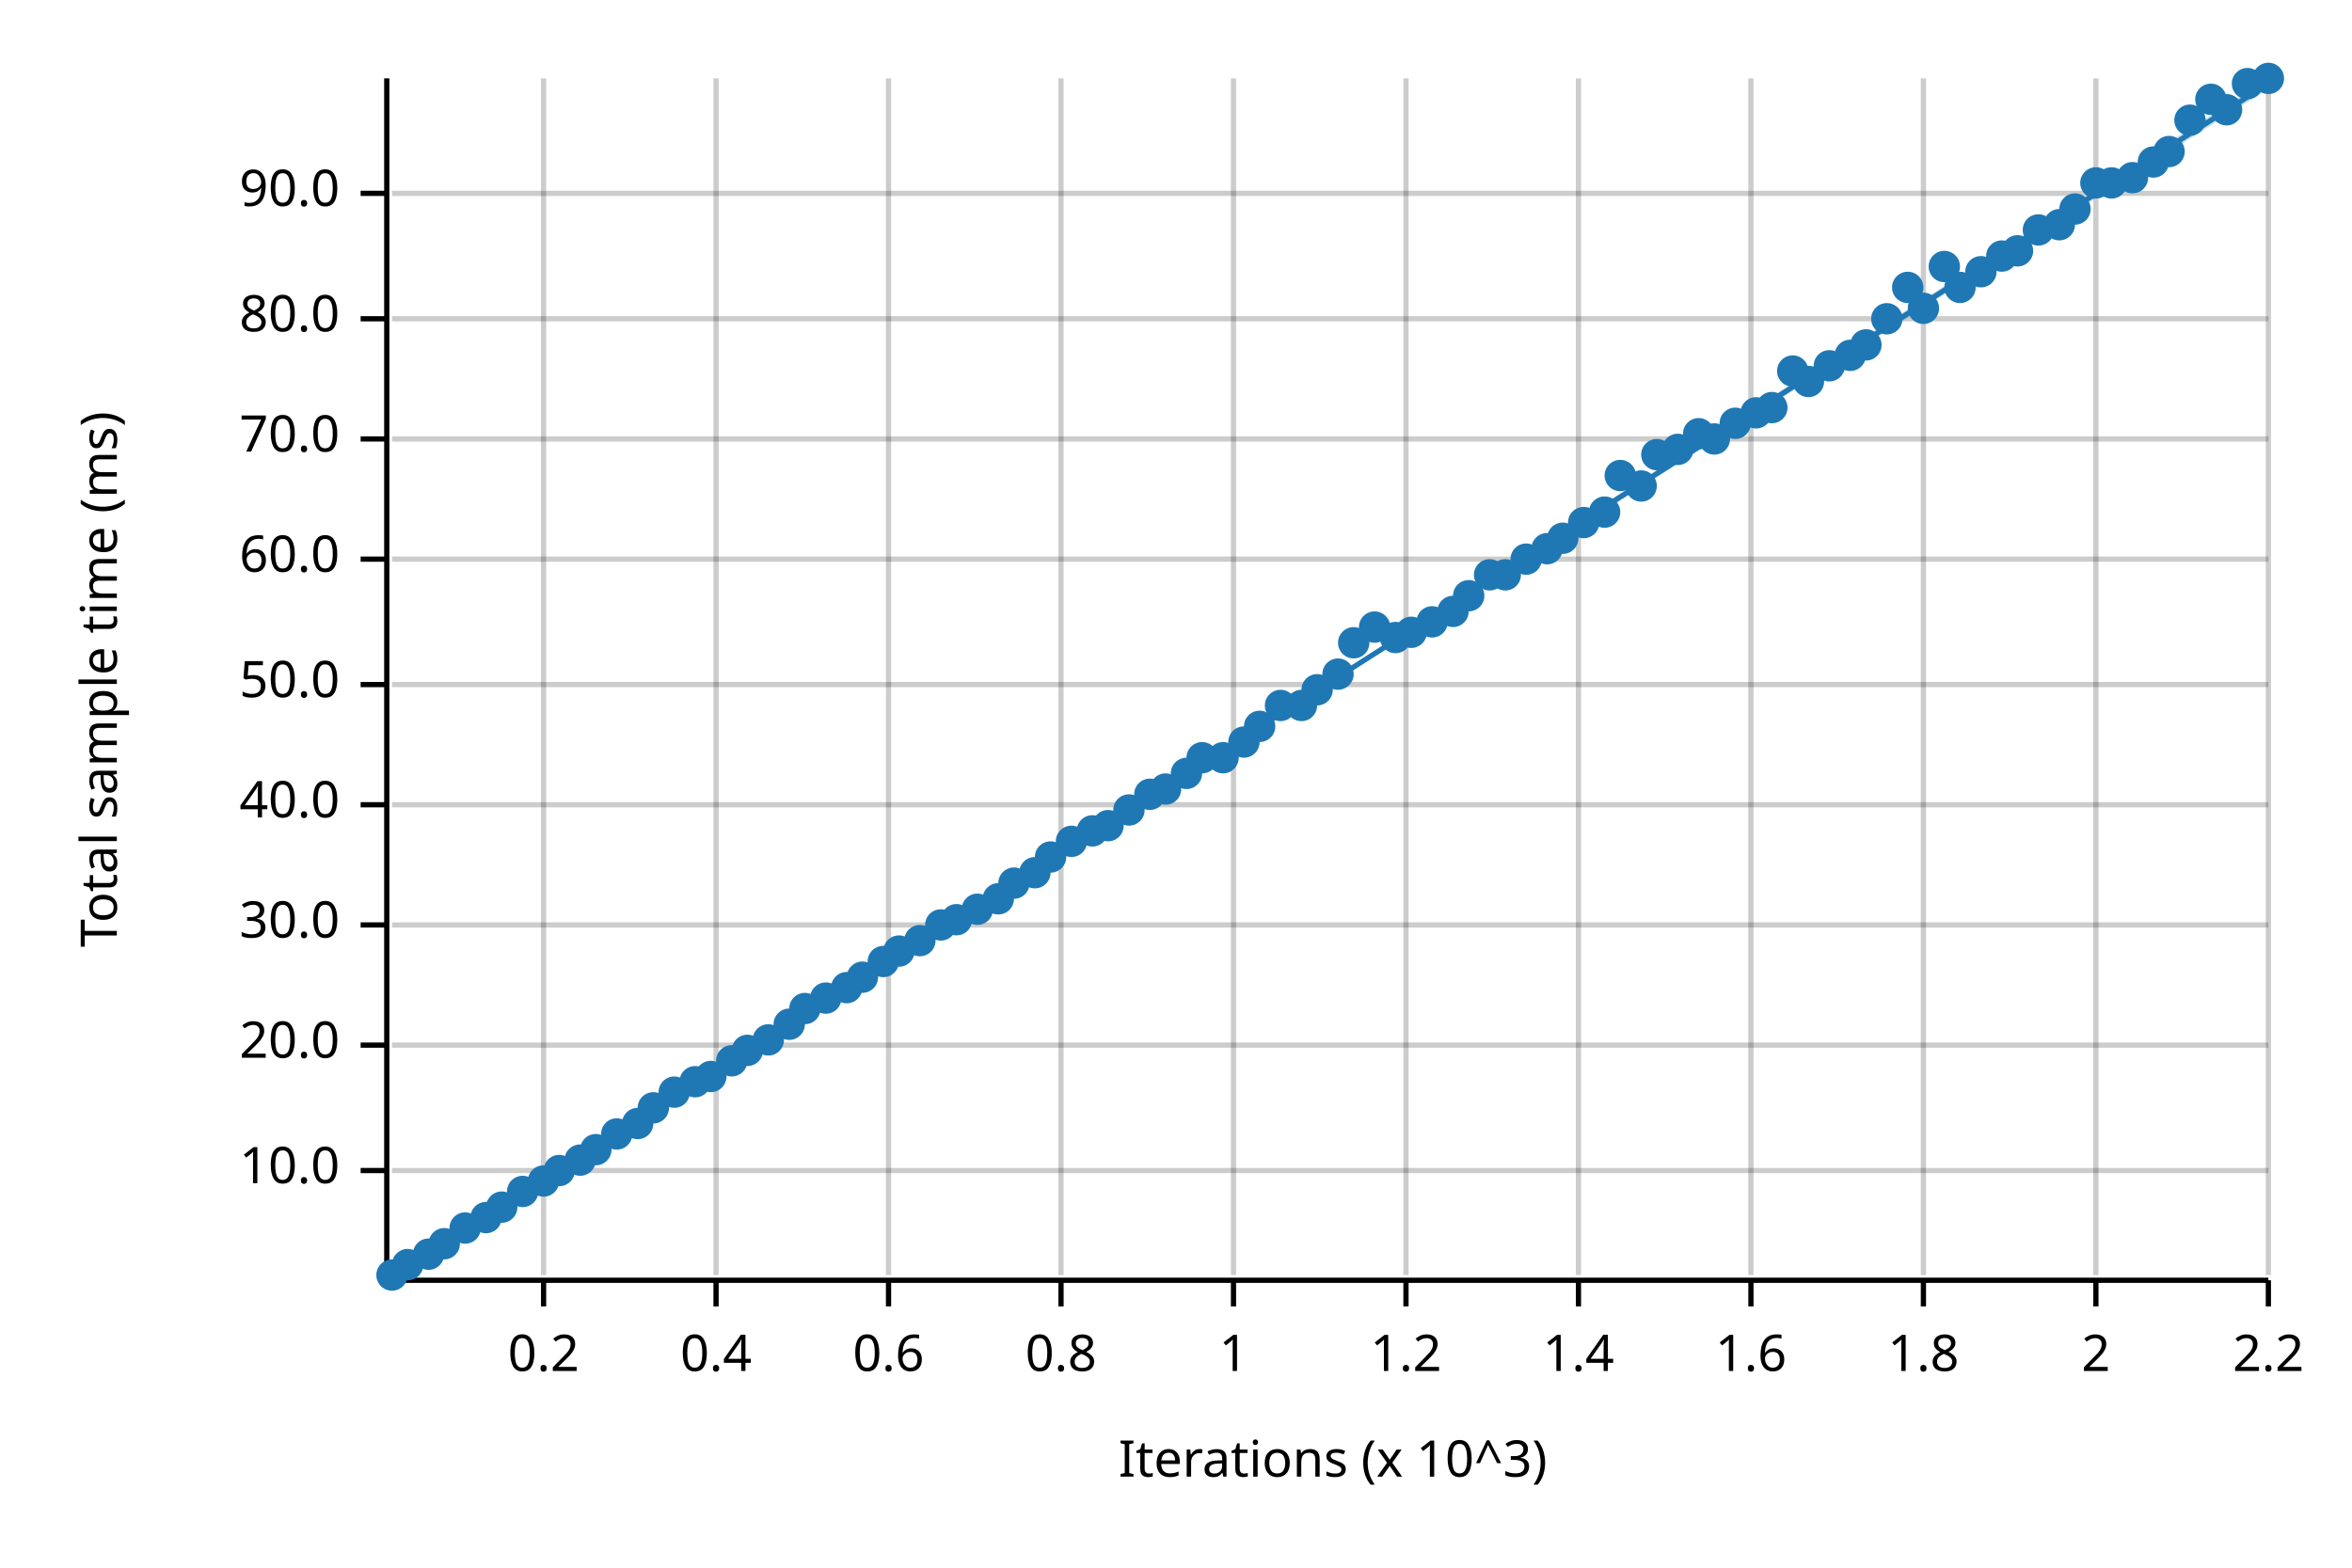
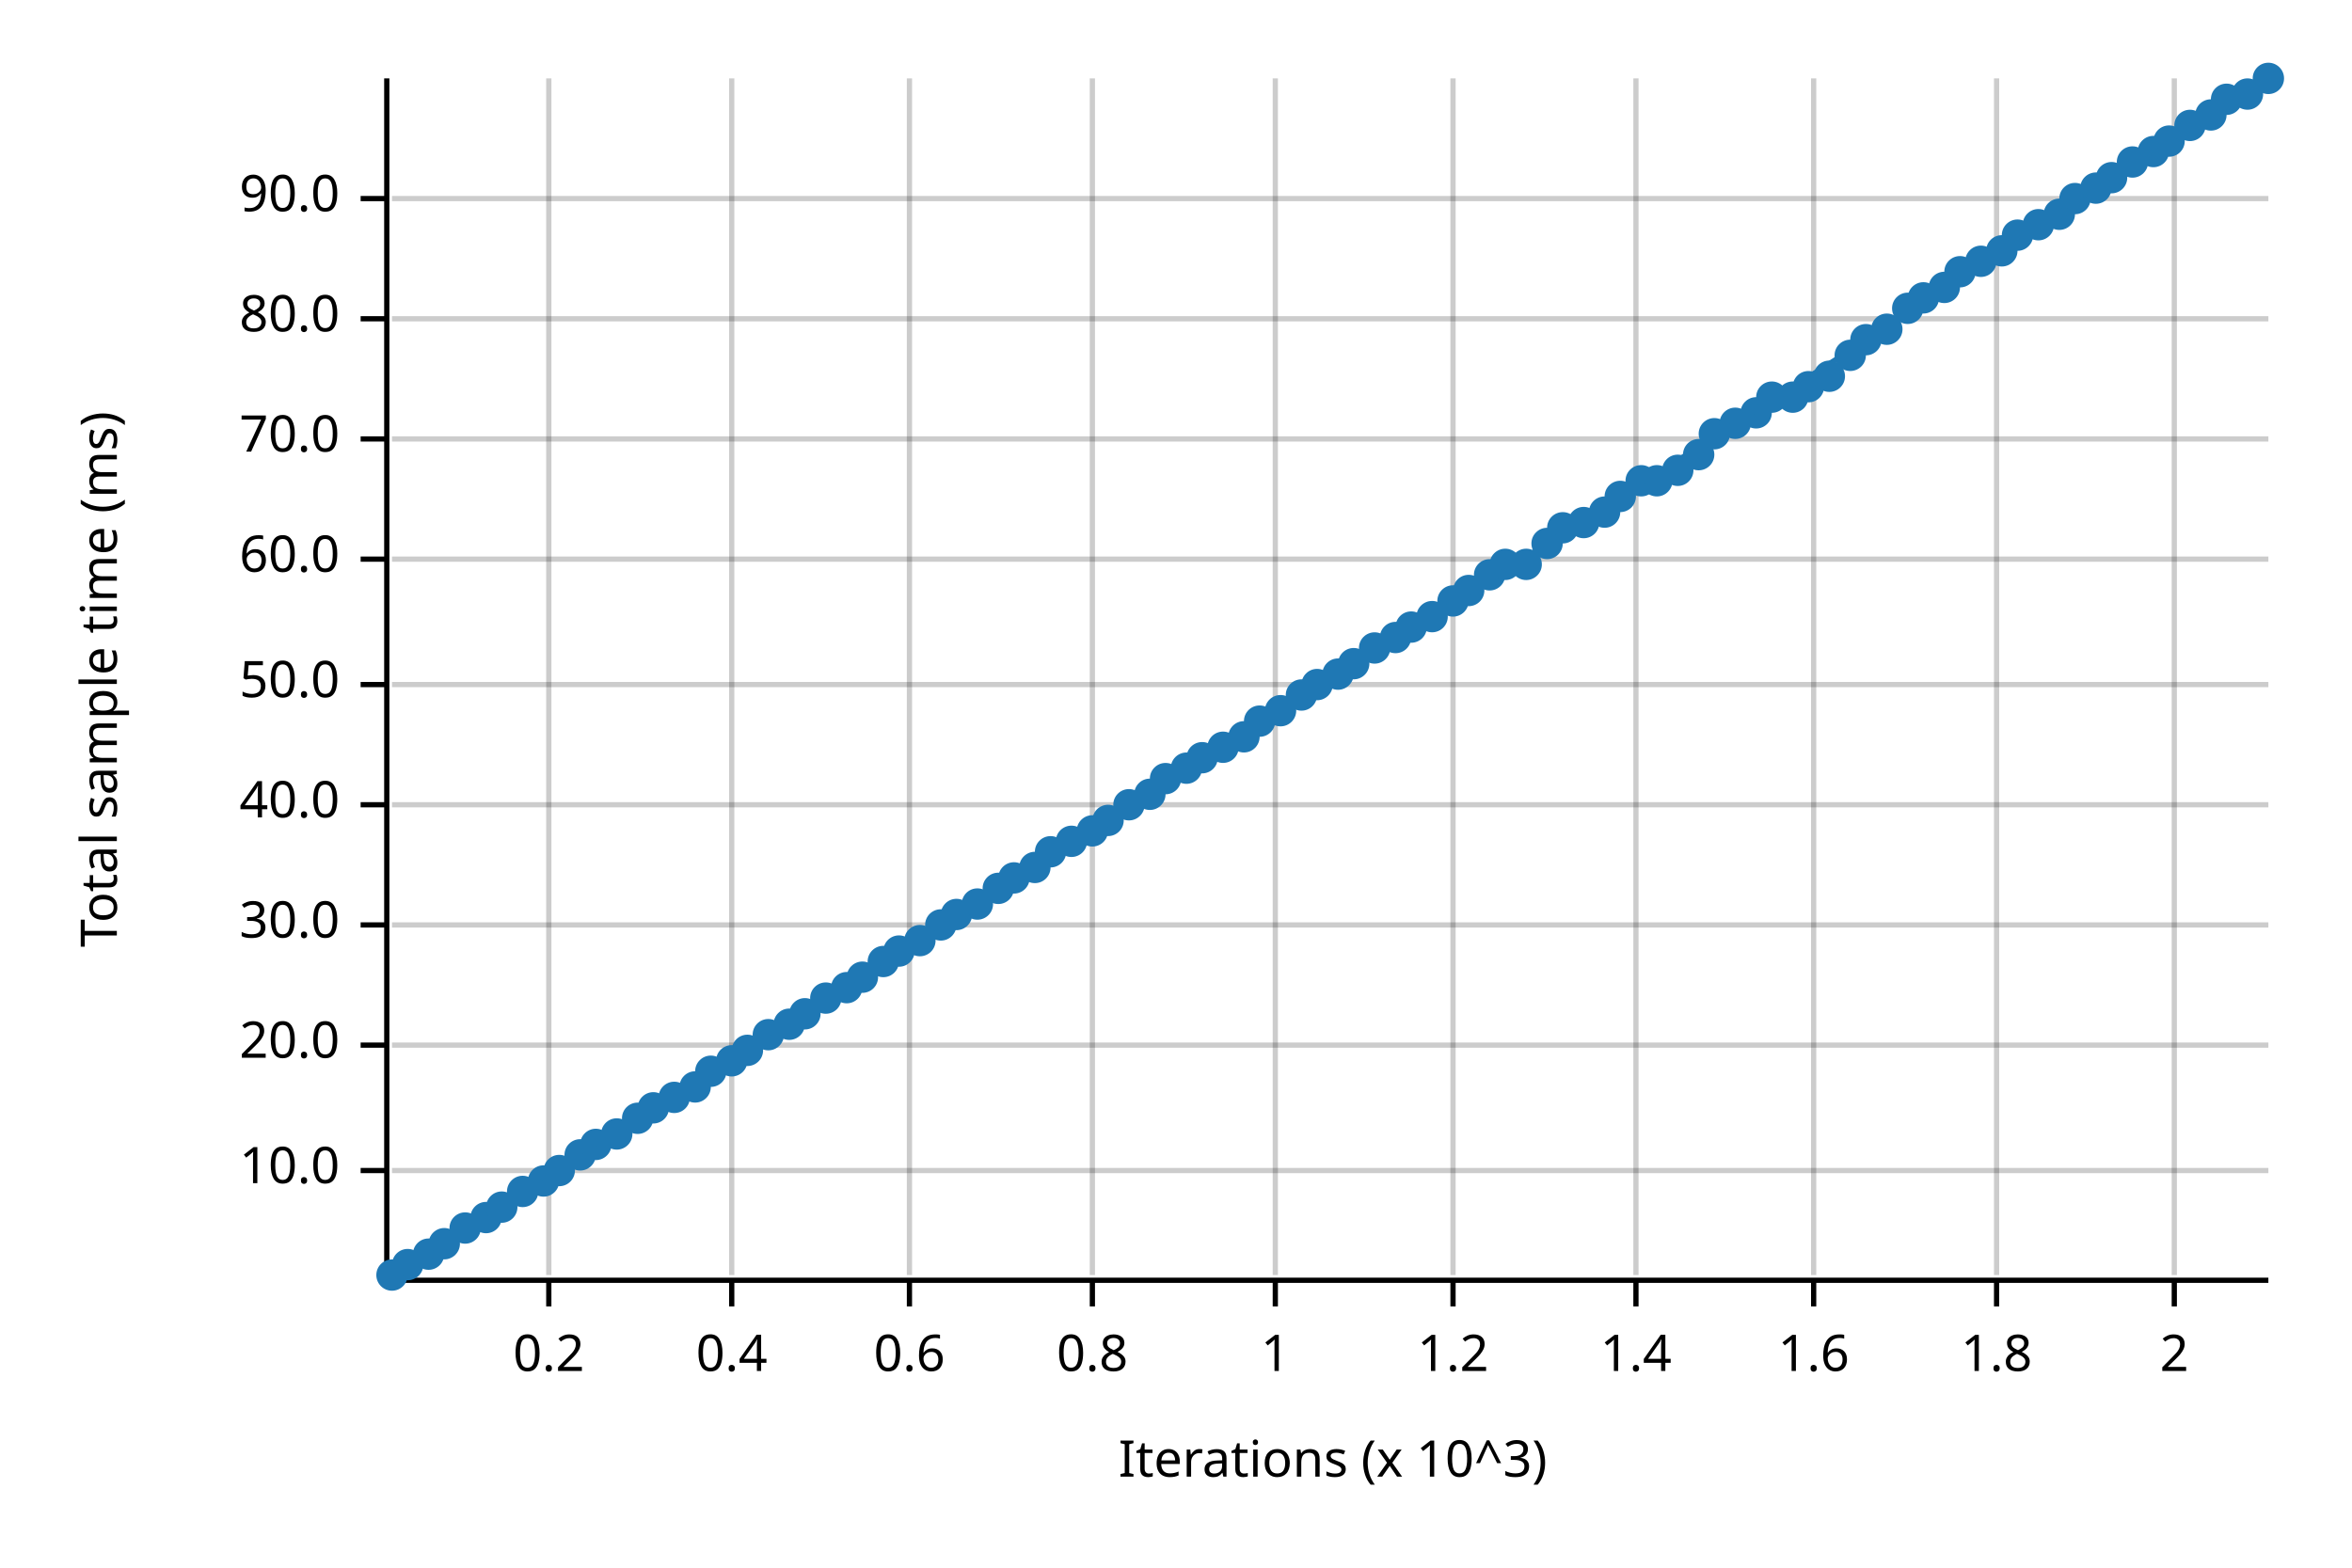
<svg xmlns="http://www.w3.org/2000/svg" width="450" height="300" viewBox="0 0 450 300">
  <text x="15" y="130" dy="0.76em" text-anchor="middle" font-family="sans-serif" font-size="9.677" opacity="1" fill="#000000" transform="rotate(270, 15, 130)">
Total sample time (ms)
</text>
  <text x="255" y="285" dy="-0.5ex" text-anchor="middle" font-family="sans-serif" font-size="9.677" opacity="1" fill="#000000">
Iterations (x 10^3)
</text>
-   <line opacity="0.2" stroke="#000000" stroke-width="1" x1="104" y1="244" x2="104" y2="15" />
-   <line opacity="0.2" stroke="#000000" stroke-width="1" x1="137" y1="244" x2="137" y2="15" />
-   <line opacity="0.2" stroke="#000000" stroke-width="1" x1="170" y1="244" x2="170" y2="15" />
-   <line opacity="0.2" stroke="#000000" stroke-width="1" x1="203" y1="244" x2="203" y2="15" />
-   <line opacity="0.2" stroke="#000000" stroke-width="1" x1="236" y1="244" x2="236" y2="15" />
-   <line opacity="0.2" stroke="#000000" stroke-width="1" x1="269" y1="244" x2="269" y2="15" />
-   <line opacity="0.2" stroke="#000000" stroke-width="1" x1="302" y1="244" x2="302" y2="15" />
-   <line opacity="0.2" stroke="#000000" stroke-width="1" x1="335" y1="244" x2="335" y2="15" />
-   <line opacity="0.2" stroke="#000000" stroke-width="1" x1="368" y1="244" x2="368" y2="15" />
-   <line opacity="0.2" stroke="#000000" stroke-width="1" x1="401" y1="244" x2="401" y2="15" />
-   <line opacity="0.2" stroke="#000000" stroke-width="1" x1="434" y1="244" x2="434" y2="15" />
+   <line opacity="0.2" stroke="#000000" stroke-width="1" x1="105" y1="244" x2="105" y2="15" />
+   <line opacity="0.2" stroke="#000000" stroke-width="1" x1="140" y1="244" x2="140" y2="15" />
+   <line opacity="0.2" stroke="#000000" stroke-width="1" x1="174" y1="244" x2="174" y2="15" />
+   <line opacity="0.2" stroke="#000000" stroke-width="1" x1="209" y1="244" x2="209" y2="15" />
+   <line opacity="0.2" stroke="#000000" stroke-width="1" x1="244" y1="244" x2="244" y2="15" />
+   <line opacity="0.2" stroke="#000000" stroke-width="1" x1="278" y1="244" x2="278" y2="15" />
+   <line opacity="0.2" stroke="#000000" stroke-width="1" x1="313" y1="244" x2="313" y2="15" />
+   <line opacity="0.2" stroke="#000000" stroke-width="1" x1="347" y1="244" x2="347" y2="15" />
+   <line opacity="0.2" stroke="#000000" stroke-width="1" x1="382" y1="244" x2="382" y2="15" />
+   <line opacity="0.2" stroke="#000000" stroke-width="1" x1="416" y1="244" x2="416" y2="15" />
  <line opacity="0.2" stroke="#000000" stroke-width="1" x1="75" y1="224" x2="434" y2="224" />
  <line opacity="0.2" stroke="#000000" stroke-width="1" x1="75" y1="200" x2="434" y2="200" />
  <line opacity="0.2" stroke="#000000" stroke-width="1" x1="75" y1="177" x2="434" y2="177" />
  <line opacity="0.2" stroke="#000000" stroke-width="1" x1="75" y1="154" x2="434" y2="154" />
  <line opacity="0.2" stroke="#000000" stroke-width="1" x1="75" y1="131" x2="434" y2="131" />
  <line opacity="0.2" stroke="#000000" stroke-width="1" x1="75" y1="107" x2="434" y2="107" />
  <line opacity="0.2" stroke="#000000" stroke-width="1" x1="75" y1="84" x2="434" y2="84" />
  <line opacity="0.2" stroke="#000000" stroke-width="1" x1="75" y1="61" x2="434" y2="61" />
-   <line opacity="0.2" stroke="#000000" stroke-width="1" x1="75" y1="37" x2="434" y2="37" />
+   <line opacity="0.2" stroke="#000000" stroke-width="1" x1="75" y1="38" x2="434" y2="38" />
  <polyline fill="none" opacity="1" stroke="#000000" stroke-width="1" points="74,15 74,244 " />
  <text x="65" y="224" dy="0.5ex" text-anchor="end" font-family="sans-serif" font-size="9.677" opacity="1" fill="#000000">
10.0
</text>
  <polyline fill="none" opacity="1" stroke="#000000" stroke-width="1" points="69,224 74,224 " />
  <text x="65" y="200" dy="0.5ex" text-anchor="end" font-family="sans-serif" font-size="9.677" opacity="1" fill="#000000">
20.0
</text>
  <polyline fill="none" opacity="1" stroke="#000000" stroke-width="1" points="69,200 74,200 " />
  <text x="65" y="177" dy="0.5ex" text-anchor="end" font-family="sans-serif" font-size="9.677" opacity="1" fill="#000000">
30.0
</text>
  <polyline fill="none" opacity="1" stroke="#000000" stroke-width="1" points="69,177 74,177 " />
  <text x="65" y="154" dy="0.5ex" text-anchor="end" font-family="sans-serif" font-size="9.677" opacity="1" fill="#000000">
40.0
</text>
  <polyline fill="none" opacity="1" stroke="#000000" stroke-width="1" points="69,154 74,154 " />
  <text x="65" y="131" dy="0.5ex" text-anchor="end" font-family="sans-serif" font-size="9.677" opacity="1" fill="#000000">
50.0
</text>
  <polyline fill="none" opacity="1" stroke="#000000" stroke-width="1" points="69,131 74,131 " />
  <text x="65" y="107" dy="0.5ex" text-anchor="end" font-family="sans-serif" font-size="9.677" opacity="1" fill="#000000">
60.0
</text>
  <polyline fill="none" opacity="1" stroke="#000000" stroke-width="1" points="69,107 74,107 " />
  <text x="65" y="84" dy="0.5ex" text-anchor="end" font-family="sans-serif" font-size="9.677" opacity="1" fill="#000000">
70.0
</text>
  <polyline fill="none" opacity="1" stroke="#000000" stroke-width="1" points="69,84 74,84 " />
  <text x="65" y="61" dy="0.5ex" text-anchor="end" font-family="sans-serif" font-size="9.677" opacity="1" fill="#000000">
80.0
</text>
  <polyline fill="none" opacity="1" stroke="#000000" stroke-width="1" points="69,61 74,61 " />
-   <text x="65" y="37" dy="0.5ex" text-anchor="end" font-family="sans-serif" font-size="9.677" opacity="1" fill="#000000">
+   <text x="65" y="38" dy="0.5ex" text-anchor="end" font-family="sans-serif" font-size="9.677" opacity="1" fill="#000000">
90.0
</text>
-   <polyline fill="none" opacity="1" stroke="#000000" stroke-width="1" points="69,37 74,37 " />
+   <polyline fill="none" opacity="1" stroke="#000000" stroke-width="1" points="69,38 74,38 " />
  <polyline fill="none" opacity="1" stroke="#000000" stroke-width="1" points="75,245 434,245 " />
-   <text x="104" y="255" dy="0.76em" text-anchor="middle" font-family="sans-serif" font-size="9.677" opacity="1" fill="#000000">
+   <text x="105" y="255" dy="0.76em" text-anchor="middle" font-family="sans-serif" font-size="9.677" opacity="1" fill="#000000">
0.2
</text>
-   <polyline fill="none" opacity="1" stroke="#000000" stroke-width="1" points="104,245 104,250 " />
-   <text x="137" y="255" dy="0.76em" text-anchor="middle" font-family="sans-serif" font-size="9.677" opacity="1" fill="#000000">
+   <polyline fill="none" opacity="1" stroke="#000000" stroke-width="1" points="105,245 105,250 " />
+   <text x="140" y="255" dy="0.76em" text-anchor="middle" font-family="sans-serif" font-size="9.677" opacity="1" fill="#000000">
0.4
</text>
-   <polyline fill="none" opacity="1" stroke="#000000" stroke-width="1" points="137,245 137,250 " />
-   <text x="170" y="255" dy="0.76em" text-anchor="middle" font-family="sans-serif" font-size="9.677" opacity="1" fill="#000000">
+   <polyline fill="none" opacity="1" stroke="#000000" stroke-width="1" points="140,245 140,250 " />
+   <text x="174" y="255" dy="0.76em" text-anchor="middle" font-family="sans-serif" font-size="9.677" opacity="1" fill="#000000">
0.6
</text>
-   <polyline fill="none" opacity="1" stroke="#000000" stroke-width="1" points="170,245 170,250 " />
-   <text x="203" y="255" dy="0.76em" text-anchor="middle" font-family="sans-serif" font-size="9.677" opacity="1" fill="#000000">
+   <polyline fill="none" opacity="1" stroke="#000000" stroke-width="1" points="174,245 174,250 " />
+   <text x="209" y="255" dy="0.76em" text-anchor="middle" font-family="sans-serif" font-size="9.677" opacity="1" fill="#000000">
0.8
</text>
-   <polyline fill="none" opacity="1" stroke="#000000" stroke-width="1" points="203,245 203,250 " />
-   <text x="236" y="255" dy="0.76em" text-anchor="middle" font-family="sans-serif" font-size="9.677" opacity="1" fill="#000000">
+   <polyline fill="none" opacity="1" stroke="#000000" stroke-width="1" points="209,245 209,250 " />
+   <text x="244" y="255" dy="0.76em" text-anchor="middle" font-family="sans-serif" font-size="9.677" opacity="1" fill="#000000">
1
</text>
-   <polyline fill="none" opacity="1" stroke="#000000" stroke-width="1" points="236,245 236,250 " />
-   <text x="269" y="255" dy="0.76em" text-anchor="middle" font-family="sans-serif" font-size="9.677" opacity="1" fill="#000000">
+   <polyline fill="none" opacity="1" stroke="#000000" stroke-width="1" points="244,245 244,250 " />
+   <text x="278" y="255" dy="0.76em" text-anchor="middle" font-family="sans-serif" font-size="9.677" opacity="1" fill="#000000">
1.2
</text>
-   <polyline fill="none" opacity="1" stroke="#000000" stroke-width="1" points="269,245 269,250 " />
-   <text x="302" y="255" dy="0.76em" text-anchor="middle" font-family="sans-serif" font-size="9.677" opacity="1" fill="#000000">
+   <polyline fill="none" opacity="1" stroke="#000000" stroke-width="1" points="278,245 278,250 " />
+   <text x="313" y="255" dy="0.76em" text-anchor="middle" font-family="sans-serif" font-size="9.677" opacity="1" fill="#000000">
1.4
</text>
-   <polyline fill="none" opacity="1" stroke="#000000" stroke-width="1" points="302,245 302,250 " />
-   <text x="335" y="255" dy="0.76em" text-anchor="middle" font-family="sans-serif" font-size="9.677" opacity="1" fill="#000000">
+   <polyline fill="none" opacity="1" stroke="#000000" stroke-width="1" points="313,245 313,250 " />
+   <text x="347" y="255" dy="0.76em" text-anchor="middle" font-family="sans-serif" font-size="9.677" opacity="1" fill="#000000">
1.6
</text>
-   <polyline fill="none" opacity="1" stroke="#000000" stroke-width="1" points="335,245 335,250 " />
-   <text x="368" y="255" dy="0.76em" text-anchor="middle" font-family="sans-serif" font-size="9.677" opacity="1" fill="#000000">
+   <polyline fill="none" opacity="1" stroke="#000000" stroke-width="1" points="347,245 347,250 " />
+   <text x="382" y="255" dy="0.76em" text-anchor="middle" font-family="sans-serif" font-size="9.677" opacity="1" fill="#000000">
1.8
</text>
-   <polyline fill="none" opacity="1" stroke="#000000" stroke-width="1" points="368,245 368,250 " />
-   <text x="401" y="255" dy="0.76em" text-anchor="middle" font-family="sans-serif" font-size="9.677" opacity="1" fill="#000000">
+   <polyline fill="none" opacity="1" stroke="#000000" stroke-width="1" points="382,245 382,250 " />
+   <text x="416" y="255" dy="0.76em" text-anchor="middle" font-family="sans-serif" font-size="9.677" opacity="1" fill="#000000">
2
</text>
-   <polyline fill="none" opacity="1" stroke="#000000" stroke-width="1" points="401,245 401,250 " />
-   <text x="434" y="255" dy="0.76em" text-anchor="middle" font-family="sans-serif" font-size="9.677" opacity="1" fill="#000000">
- 2.2
- </text>
-   <polyline fill="none" opacity="1" stroke="#000000" stroke-width="1" points="434,245 434,250 " />
+   <polyline fill="none" opacity="1" stroke="#000000" stroke-width="1" points="416,245 416,250 " />
  <circle cx="75" cy="244" r="3" opacity="1" fill="#1F78B4" stroke="none" stroke-width="1" />
  <circle cx="78" cy="242" r="3" opacity="1" fill="#1F78B4" stroke="none" stroke-width="1" />
  <circle cx="82" cy="240" r="3" opacity="1" fill="#1F78B4" stroke="none" stroke-width="1" />
  <circle cx="85" cy="238" r="3" opacity="1" fill="#1F78B4" stroke="none" stroke-width="1" />
  <circle cx="89" cy="235" r="3" opacity="1" fill="#1F78B4" stroke="none" stroke-width="1" />
  <circle cx="93" cy="233" r="3" opacity="1" fill="#1F78B4" stroke="none" stroke-width="1" />
  <circle cx="96" cy="231" r="3" opacity="1" fill="#1F78B4" stroke="none" stroke-width="1" />
  <circle cx="100" cy="228" r="3" opacity="1" fill="#1F78B4" stroke="none" stroke-width="1" />
  <circle cx="104" cy="226" r="3" opacity="1" fill="#1F78B4" stroke="none" stroke-width="1" />
  <circle cx="107" cy="224" r="3" opacity="1" fill="#1F78B4" stroke="none" stroke-width="1" />
-   <circle cx="111" cy="222" r="3" opacity="1" fill="#1F78B4" stroke="none" stroke-width="1" />
-   <circle cx="114" cy="220" r="3" opacity="1" fill="#1F78B4" stroke="none" stroke-width="1" />
+   <circle cx="111" cy="221" r="3" opacity="1" fill="#1F78B4" stroke="none" stroke-width="1" />
+   <circle cx="114" cy="219" r="3" opacity="1" fill="#1F78B4" stroke="none" stroke-width="1" />
  <circle cx="118" cy="217" r="3" opacity="1" fill="#1F78B4" stroke="none" stroke-width="1" />
-   <circle cx="122" cy="215" r="3" opacity="1" fill="#1F78B4" stroke="none" stroke-width="1" />
+   <circle cx="122" cy="214" r="3" opacity="1" fill="#1F78B4" stroke="none" stroke-width="1" />
  <circle cx="125" cy="212" r="3" opacity="1" fill="#1F78B4" stroke="none" stroke-width="1" />
-   <circle cx="129" cy="209" r="3" opacity="1" fill="#1F78B4" stroke="none" stroke-width="1" />
-   <circle cx="133" cy="207" r="3" opacity="1" fill="#1F78B4" stroke="none" stroke-width="1" />
-   <circle cx="136" cy="206" r="3" opacity="1" fill="#1F78B4" stroke="none" stroke-width="1" />
+   <circle cx="129" cy="210" r="3" opacity="1" fill="#1F78B4" stroke="none" stroke-width="1" />
+   <circle cx="133" cy="208" r="3" opacity="1" fill="#1F78B4" stroke="none" stroke-width="1" />
+   <circle cx="136" cy="205" r="3" opacity="1" fill="#1F78B4" stroke="none" stroke-width="1" />
  <circle cx="140" cy="203" r="3" opacity="1" fill="#1F78B4" stroke="none" stroke-width="1" />
  <circle cx="143" cy="201" r="3" opacity="1" fill="#1F78B4" stroke="none" stroke-width="1" />
-   <circle cx="147" cy="199" r="3" opacity="1" fill="#1F78B4" stroke="none" stroke-width="1" />
+   <circle cx="147" cy="198" r="3" opacity="1" fill="#1F78B4" stroke="none" stroke-width="1" />
  <circle cx="151" cy="196" r="3" opacity="1" fill="#1F78B4" stroke="none" stroke-width="1" />
-   <circle cx="154" cy="193" r="3" opacity="1" fill="#1F78B4" stroke="none" stroke-width="1" />
+   <circle cx="154" cy="194" r="3" opacity="1" fill="#1F78B4" stroke="none" stroke-width="1" />
  <circle cx="158" cy="191" r="3" opacity="1" fill="#1F78B4" stroke="none" stroke-width="1" />
  <circle cx="162" cy="189" r="3" opacity="1" fill="#1F78B4" stroke="none" stroke-width="1" />
  <circle cx="165" cy="187" r="3" opacity="1" fill="#1F78B4" stroke="none" stroke-width="1" />
  <circle cx="169" cy="184" r="3" opacity="1" fill="#1F78B4" stroke="none" stroke-width="1" />
  <circle cx="172" cy="182" r="3" opacity="1" fill="#1F78B4" stroke="none" stroke-width="1" />
  <circle cx="176" cy="180" r="3" opacity="1" fill="#1F78B4" stroke="none" stroke-width="1" />
  <circle cx="180" cy="177" r="3" opacity="1" fill="#1F78B4" stroke="none" stroke-width="1" />
-   <circle cx="183" cy="176" r="3" opacity="1" fill="#1F78B4" stroke="none" stroke-width="1" />
-   <circle cx="187" cy="174" r="3" opacity="1" fill="#1F78B4" stroke="none" stroke-width="1" />
-   <circle cx="191" cy="172" r="3" opacity="1" fill="#1F78B4" stroke="none" stroke-width="1" />
-   <circle cx="194" cy="169" r="3" opacity="1" fill="#1F78B4" stroke="none" stroke-width="1" />
-   <circle cx="198" cy="167" r="3" opacity="1" fill="#1F78B4" stroke="none" stroke-width="1" />
-   <circle cx="201" cy="164" r="3" opacity="1" fill="#1F78B4" stroke="none" stroke-width="1" />
+   <circle cx="183" cy="175" r="3" opacity="1" fill="#1F78B4" stroke="none" stroke-width="1" />
+   <circle cx="187" cy="173" r="3" opacity="1" fill="#1F78B4" stroke="none" stroke-width="1" />
+   <circle cx="191" cy="170" r="3" opacity="1" fill="#1F78B4" stroke="none" stroke-width="1" />
+   <circle cx="194" cy="168" r="3" opacity="1" fill="#1F78B4" stroke="none" stroke-width="1" />
+   <circle cx="198" cy="166" r="3" opacity="1" fill="#1F78B4" stroke="none" stroke-width="1" />
+   <circle cx="201" cy="163" r="3" opacity="1" fill="#1F78B4" stroke="none" stroke-width="1" />
  <circle cx="205" cy="161" r="3" opacity="1" fill="#1F78B4" stroke="none" stroke-width="1" />
  <circle cx="209" cy="159" r="3" opacity="1" fill="#1F78B4" stroke="none" stroke-width="1" />
-   <circle cx="212" cy="158" r="3" opacity="1" fill="#1F78B4" stroke="none" stroke-width="1" />
-   <circle cx="216" cy="155" r="3" opacity="1" fill="#1F78B4" stroke="none" stroke-width="1" />
+   <circle cx="212" cy="157" r="3" opacity="1" fill="#1F78B4" stroke="none" stroke-width="1" />
+   <circle cx="216" cy="154" r="3" opacity="1" fill="#1F78B4" stroke="none" stroke-width="1" />
  <circle cx="220" cy="152" r="3" opacity="1" fill="#1F78B4" stroke="none" stroke-width="1" />
-   <circle cx="223" cy="151" r="3" opacity="1" fill="#1F78B4" stroke="none" stroke-width="1" />
-   <circle cx="227" cy="148" r="3" opacity="1" fill="#1F78B4" stroke="none" stroke-width="1" />
+   <circle cx="223" cy="149" r="3" opacity="1" fill="#1F78B4" stroke="none" stroke-width="1" />
+   <circle cx="227" cy="147" r="3" opacity="1" fill="#1F78B4" stroke="none" stroke-width="1" />
  <circle cx="230" cy="145" r="3" opacity="1" fill="#1F78B4" stroke="none" stroke-width="1" />
-   <circle cx="234" cy="145" r="3" opacity="1" fill="#1F78B4" stroke="none" stroke-width="1" />
-   <circle cx="238" cy="142" r="3" opacity="1" fill="#1F78B4" stroke="none" stroke-width="1" />
-   <circle cx="241" cy="139" r="3" opacity="1" fill="#1F78B4" stroke="none" stroke-width="1" />
-   <circle cx="245" cy="135" r="3" opacity="1" fill="#1F78B4" stroke="none" stroke-width="1" />
-   <circle cx="249" cy="135" r="3" opacity="1" fill="#1F78B4" stroke="none" stroke-width="1" />
-   <circle cx="252" cy="132" r="3" opacity="1" fill="#1F78B4" stroke="none" stroke-width="1" />
+   <circle cx="234" cy="143" r="3" opacity="1" fill="#1F78B4" stroke="none" stroke-width="1" />
+   <circle cx="238" cy="141" r="3" opacity="1" fill="#1F78B4" stroke="none" stroke-width="1" />
+   <circle cx="241" cy="138" r="3" opacity="1" fill="#1F78B4" stroke="none" stroke-width="1" />
+   <circle cx="245" cy="136" r="3" opacity="1" fill="#1F78B4" stroke="none" stroke-width="1" />
+   <circle cx="249" cy="133" r="3" opacity="1" fill="#1F78B4" stroke="none" stroke-width="1" />
+   <circle cx="252" cy="131" r="3" opacity="1" fill="#1F78B4" stroke="none" stroke-width="1" />
  <circle cx="256" cy="129" r="3" opacity="1" fill="#1F78B4" stroke="none" stroke-width="1" />
-   <circle cx="259" cy="123" r="3" opacity="1" fill="#1F78B4" stroke="none" stroke-width="1" />
-   <circle cx="263" cy="120" r="3" opacity="1" fill="#1F78B4" stroke="none" stroke-width="1" />
+   <circle cx="259" cy="127" r="3" opacity="1" fill="#1F78B4" stroke="none" stroke-width="1" />
+   <circle cx="263" cy="124" r="3" opacity="1" fill="#1F78B4" stroke="none" stroke-width="1" />
  <circle cx="267" cy="122" r="3" opacity="1" fill="#1F78B4" stroke="none" stroke-width="1" />
-   <circle cx="270" cy="121" r="3" opacity="1" fill="#1F78B4" stroke="none" stroke-width="1" />
-   <circle cx="274" cy="119" r="3" opacity="1" fill="#1F78B4" stroke="none" stroke-width="1" />
-   <circle cx="278" cy="117" r="3" opacity="1" fill="#1F78B4" stroke="none" stroke-width="1" />
-   <circle cx="281" cy="114" r="3" opacity="1" fill="#1F78B4" stroke="none" stroke-width="1" />
+   <circle cx="270" cy="120" r="3" opacity="1" fill="#1F78B4" stroke="none" stroke-width="1" />
+   <circle cx="274" cy="118" r="3" opacity="1" fill="#1F78B4" stroke="none" stroke-width="1" />
+   <circle cx="278" cy="115" r="3" opacity="1" fill="#1F78B4" stroke="none" stroke-width="1" />
+   <circle cx="281" cy="113" r="3" opacity="1" fill="#1F78B4" stroke="none" stroke-width="1" />
  <circle cx="285" cy="110" r="3" opacity="1" fill="#1F78B4" stroke="none" stroke-width="1" />
-   <circle cx="288" cy="110" r="3" opacity="1" fill="#1F78B4" stroke="none" stroke-width="1" />
-   <circle cx="292" cy="107" r="3" opacity="1" fill="#1F78B4" stroke="none" stroke-width="1" />
-   <circle cx="296" cy="105" r="3" opacity="1" fill="#1F78B4" stroke="none" stroke-width="1" />
-   <circle cx="299" cy="103" r="3" opacity="1" fill="#1F78B4" stroke="none" stroke-width="1" />
+   <circle cx="288" cy="108" r="3" opacity="1" fill="#1F78B4" stroke="none" stroke-width="1" />
+   <circle cx="292" cy="108" r="3" opacity="1" fill="#1F78B4" stroke="none" stroke-width="1" />
+   <circle cx="296" cy="104" r="3" opacity="1" fill="#1F78B4" stroke="none" stroke-width="1" />
+   <circle cx="299" cy="101" r="3" opacity="1" fill="#1F78B4" stroke="none" stroke-width="1" />
  <circle cx="303" cy="100" r="3" opacity="1" fill="#1F78B4" stroke="none" stroke-width="1" />
  <circle cx="307" cy="98" r="3" opacity="1" fill="#1F78B4" stroke="none" stroke-width="1" />
-   <circle cx="310" cy="91" r="3" opacity="1" fill="#1F78B4" stroke="none" stroke-width="1" />
-   <circle cx="314" cy="93" r="3" opacity="1" fill="#1F78B4" stroke="none" stroke-width="1" />
-   <circle cx="317" cy="87" r="3" opacity="1" fill="#1F78B4" stroke="none" stroke-width="1" />
-   <circle cx="321" cy="86" r="3" opacity="1" fill="#1F78B4" stroke="none" stroke-width="1" />
-   <circle cx="325" cy="83" r="3" opacity="1" fill="#1F78B4" stroke="none" stroke-width="1" />
-   <circle cx="328" cy="84" r="3" opacity="1" fill="#1F78B4" stroke="none" stroke-width="1" />
+   <circle cx="310" cy="95" r="3" opacity="1" fill="#1F78B4" stroke="none" stroke-width="1" />
+   <circle cx="314" cy="92" r="3" opacity="1" fill="#1F78B4" stroke="none" stroke-width="1" />
+   <circle cx="317" cy="92" r="3" opacity="1" fill="#1F78B4" stroke="none" stroke-width="1" />
+   <circle cx="321" cy="90" r="3" opacity="1" fill="#1F78B4" stroke="none" stroke-width="1" />
+   <circle cx="325" cy="87" r="3" opacity="1" fill="#1F78B4" stroke="none" stroke-width="1" />
+   <circle cx="328" cy="83" r="3" opacity="1" fill="#1F78B4" stroke="none" stroke-width="1" />
  <circle cx="332" cy="81" r="3" opacity="1" fill="#1F78B4" stroke="none" stroke-width="1" />
  <circle cx="336" cy="79" r="3" opacity="1" fill="#1F78B4" stroke="none" stroke-width="1" />
-   <circle cx="339" cy="78" r="3" opacity="1" fill="#1F78B4" stroke="none" stroke-width="1" />
-   <circle cx="343" cy="71" r="3" opacity="1" fill="#1F78B4" stroke="none" stroke-width="1" />
-   <circle cx="346" cy="73" r="3" opacity="1" fill="#1F78B4" stroke="none" stroke-width="1" />
-   <circle cx="350" cy="70" r="3" opacity="1" fill="#1F78B4" stroke="none" stroke-width="1" />
+   <circle cx="339" cy="76" r="3" opacity="1" fill="#1F78B4" stroke="none" stroke-width="1" />
+   <circle cx="343" cy="76" r="3" opacity="1" fill="#1F78B4" stroke="none" stroke-width="1" />
+   <circle cx="346" cy="74" r="3" opacity="1" fill="#1F78B4" stroke="none" stroke-width="1" />
+   <circle cx="350" cy="72" r="3" opacity="1" fill="#1F78B4" stroke="none" stroke-width="1" />
  <circle cx="354" cy="68" r="3" opacity="1" fill="#1F78B4" stroke="none" stroke-width="1" />
-   <circle cx="357" cy="66" r="3" opacity="1" fill="#1F78B4" stroke="none" stroke-width="1" />
-   <circle cx="361" cy="61" r="3" opacity="1" fill="#1F78B4" stroke="none" stroke-width="1" />
-   <circle cx="365" cy="55" r="3" opacity="1" fill="#1F78B4" stroke="none" stroke-width="1" />
-   <circle cx="368" cy="59" r="3" opacity="1" fill="#1F78B4" stroke="none" stroke-width="1" />
-   <circle cx="372" cy="51" r="3" opacity="1" fill="#1F78B4" stroke="none" stroke-width="1" />
-   <circle cx="375" cy="55" r="3" opacity="1" fill="#1F78B4" stroke="none" stroke-width="1" />
-   <circle cx="379" cy="52" r="3" opacity="1" fill="#1F78B4" stroke="none" stroke-width="1" />
-   <circle cx="383" cy="49" r="3" opacity="1" fill="#1F78B4" stroke="none" stroke-width="1" />
-   <circle cx="386" cy="48" r="3" opacity="1" fill="#1F78B4" stroke="none" stroke-width="1" />
-   <circle cx="390" cy="44" r="3" opacity="1" fill="#1F78B4" stroke="none" stroke-width="1" />
-   <circle cx="394" cy="43" r="3" opacity="1" fill="#1F78B4" stroke="none" stroke-width="1" />
-   <circle cx="397" cy="40" r="3" opacity="1" fill="#1F78B4" stroke="none" stroke-width="1" />
-   <circle cx="401" cy="35" r="3" opacity="1" fill="#1F78B4" stroke="none" stroke-width="1" />
-   <circle cx="404" cy="35" r="3" opacity="1" fill="#1F78B4" stroke="none" stroke-width="1" />
-   <circle cx="408" cy="34" r="3" opacity="1" fill="#1F78B4" stroke="none" stroke-width="1" />
-   <circle cx="412" cy="31" r="3" opacity="1" fill="#1F78B4" stroke="none" stroke-width="1" />
-   <circle cx="415" cy="29" r="3" opacity="1" fill="#1F78B4" stroke="none" stroke-width="1" />
-   <circle cx="419" cy="23" r="3" opacity="1" fill="#1F78B4" stroke="none" stroke-width="1" />
-   <circle cx="423" cy="19" r="3" opacity="1" fill="#1F78B4" stroke="none" stroke-width="1" />
-   <circle cx="426" cy="21" r="3" opacity="1" fill="#1F78B4" stroke="none" stroke-width="1" />
-   <circle cx="430" cy="16" r="3" opacity="1" fill="#1F78B4" stroke="none" stroke-width="1" />
+   <circle cx="357" cy="65" r="3" opacity="1" fill="#1F78B4" stroke="none" stroke-width="1" />
+   <circle cx="361" cy="63" r="3" opacity="1" fill="#1F78B4" stroke="none" stroke-width="1" />
+   <circle cx="365" cy="59" r="3" opacity="1" fill="#1F78B4" stroke="none" stroke-width="1" />
+   <circle cx="368" cy="57" r="3" opacity="1" fill="#1F78B4" stroke="none" stroke-width="1" />
+   <circle cx="372" cy="55" r="3" opacity="1" fill="#1F78B4" stroke="none" stroke-width="1" />
+   <circle cx="375" cy="52" r="3" opacity="1" fill="#1F78B4" stroke="none" stroke-width="1" />
+   <circle cx="379" cy="50" r="3" opacity="1" fill="#1F78B4" stroke="none" stroke-width="1" />
+   <circle cx="383" cy="48" r="3" opacity="1" fill="#1F78B4" stroke="none" stroke-width="1" />
+   <circle cx="386" cy="45" r="3" opacity="1" fill="#1F78B4" stroke="none" stroke-width="1" />
+   <circle cx="390" cy="43" r="3" opacity="1" fill="#1F78B4" stroke="none" stroke-width="1" />
+   <circle cx="394" cy="41" r="3" opacity="1" fill="#1F78B4" stroke="none" stroke-width="1" />
+   <circle cx="397" cy="38" r="3" opacity="1" fill="#1F78B4" stroke="none" stroke-width="1" />
+   <circle cx="401" cy="36" r="3" opacity="1" fill="#1F78B4" stroke="none" stroke-width="1" />
+   <circle cx="404" cy="34" r="3" opacity="1" fill="#1F78B4" stroke="none" stroke-width="1" />
+   <circle cx="408" cy="31" r="3" opacity="1" fill="#1F78B4" stroke="none" stroke-width="1" />
+   <circle cx="412" cy="29" r="3" opacity="1" fill="#1F78B4" stroke="none" stroke-width="1" />
+   <circle cx="415" cy="27" r="3" opacity="1" fill="#1F78B4" stroke="none" stroke-width="1" />
+   <circle cx="419" cy="24" r="3" opacity="1" fill="#1F78B4" stroke="none" stroke-width="1" />
+   <circle cx="423" cy="22" r="3" opacity="1" fill="#1F78B4" stroke="none" stroke-width="1" />
+   <circle cx="426" cy="19" r="3" opacity="1" fill="#1F78B4" stroke="none" stroke-width="1" />
+   <circle cx="430" cy="18" r="3" opacity="1" fill="#1F78B4" stroke="none" stroke-width="1" />
  <circle cx="434" cy="15" r="3" opacity="1" fill="#1F78B4" stroke="none" stroke-width="1" />
  <polyline fill="none" opacity="1" stroke="#1F78B4" stroke-width="1" points="75,245 434,16 " />
-   <polygon opacity="0.25" fill="#1F78B4" points="75,245 434,17 434,15 " />
+   <polygon opacity="0.25" fill="#1F78B4" points="75,245 434,16 434,16 " />
</svg>
